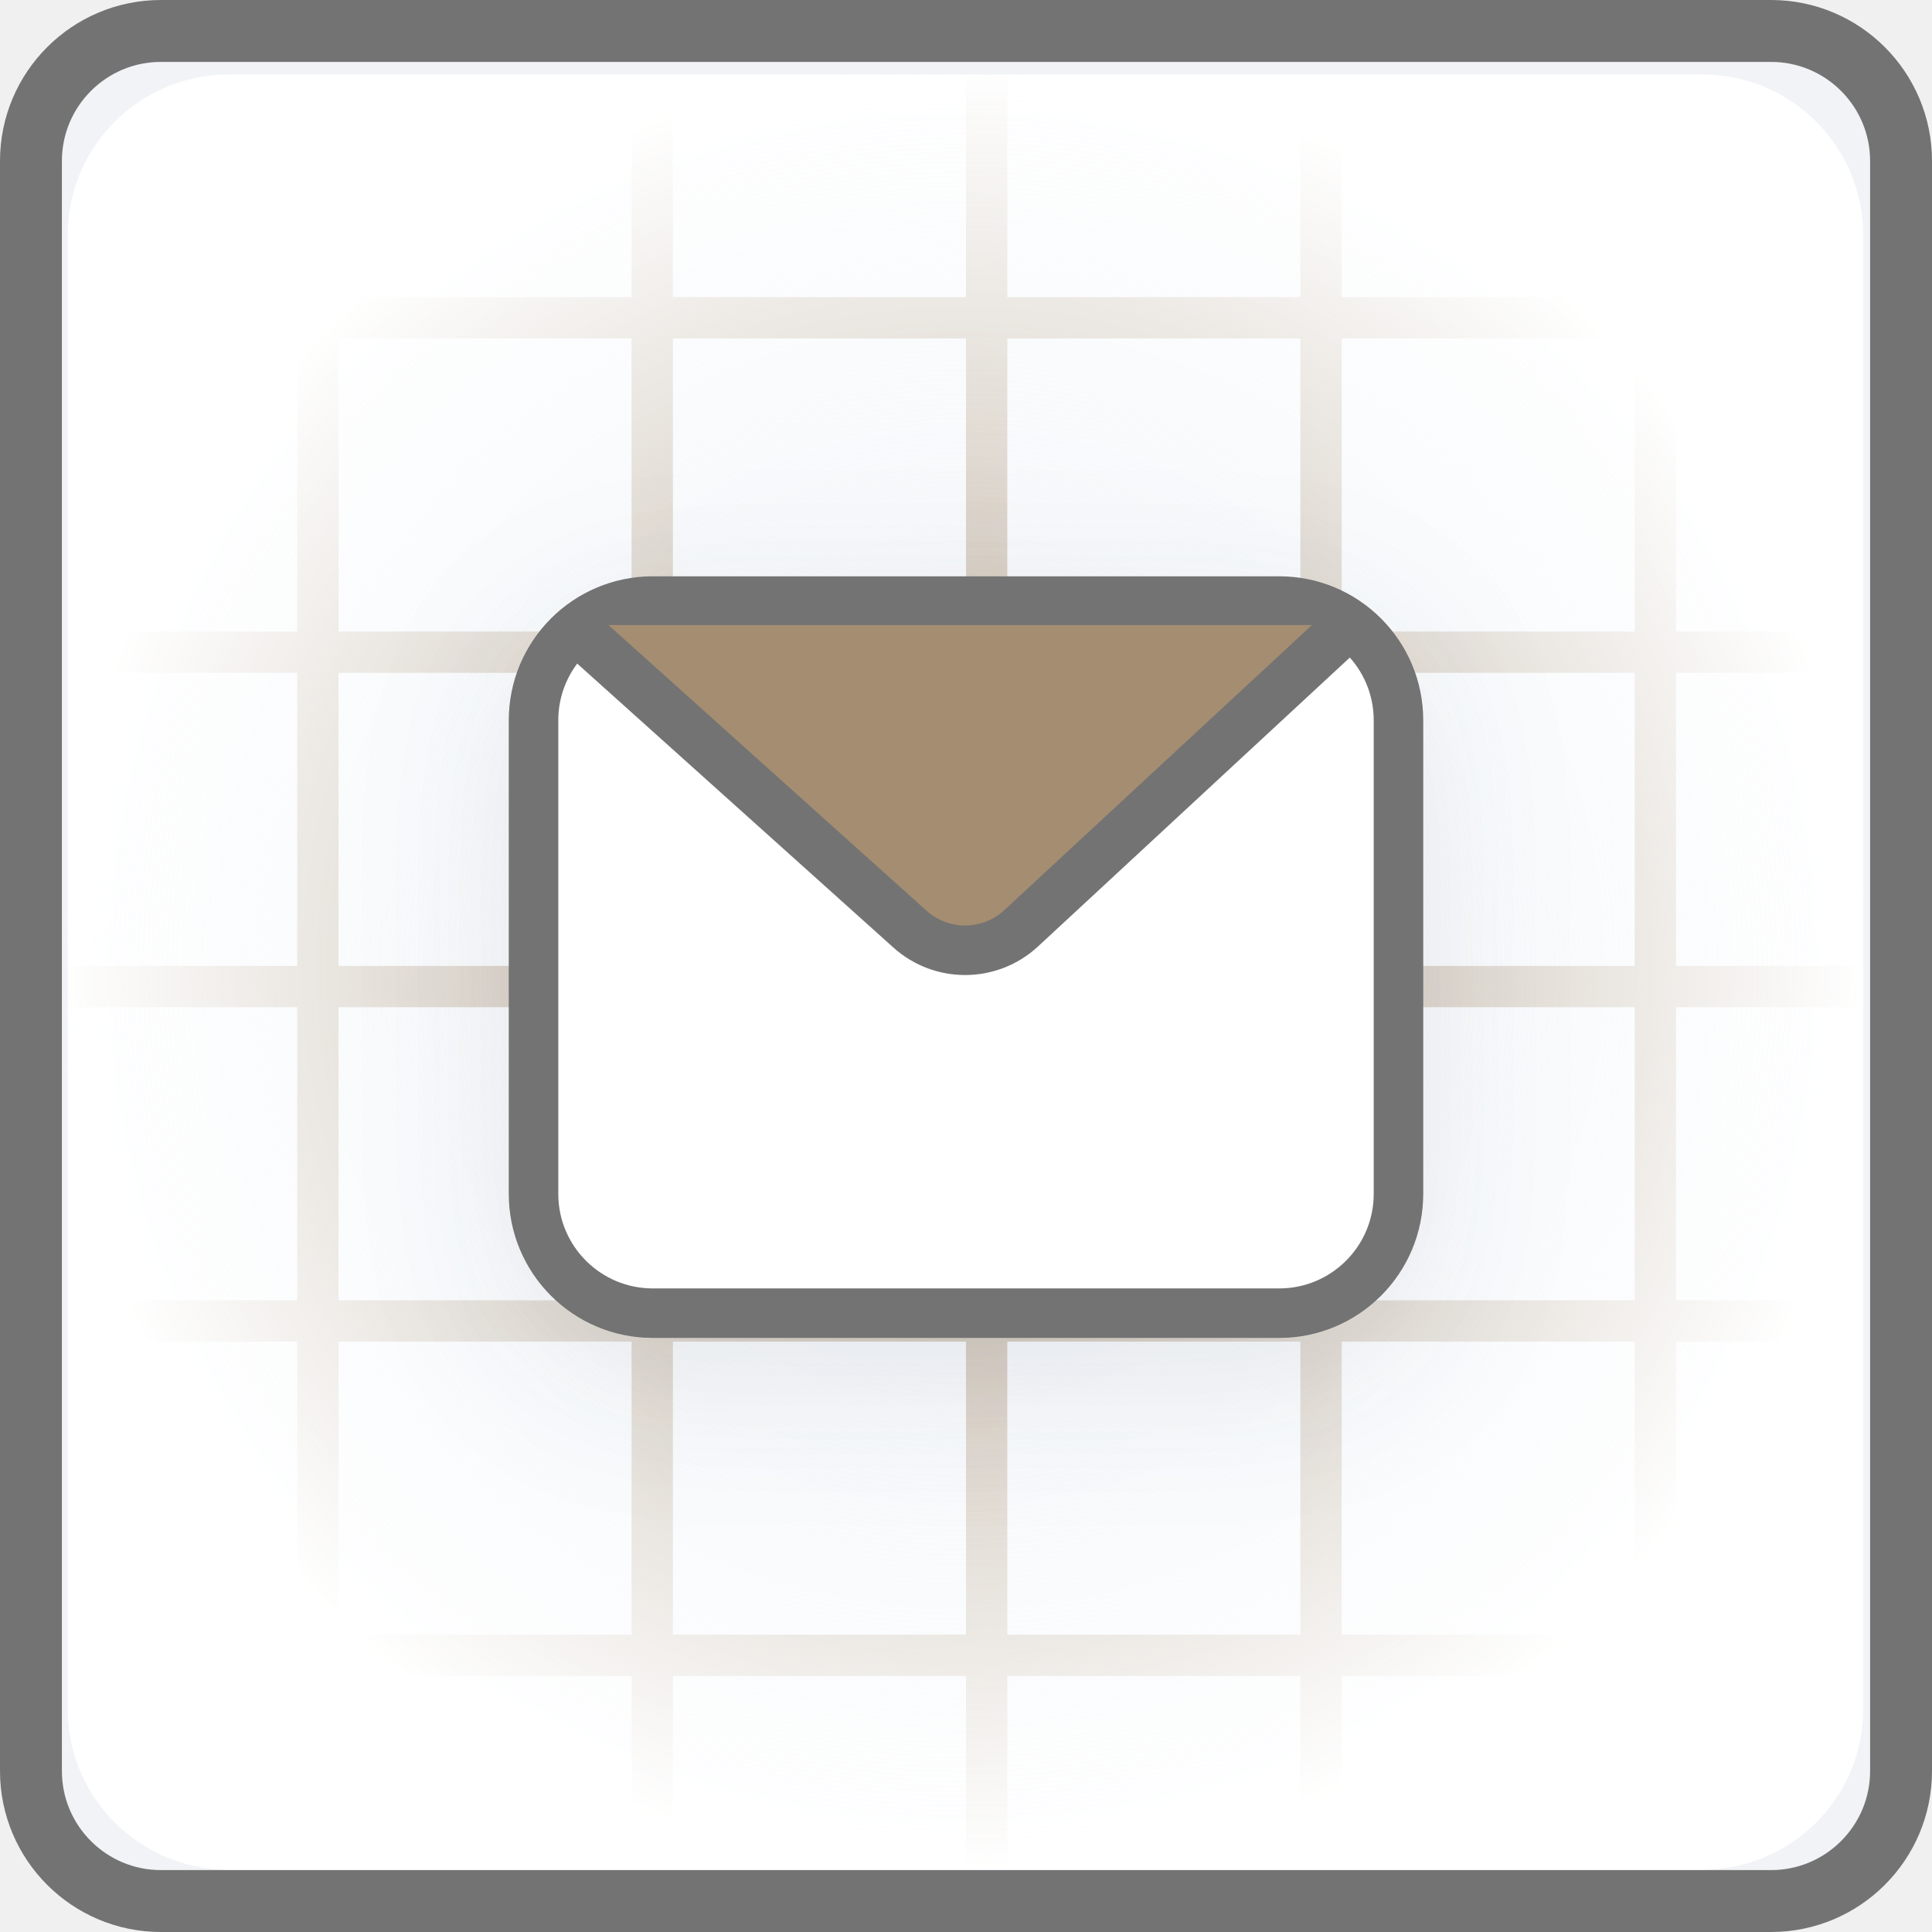
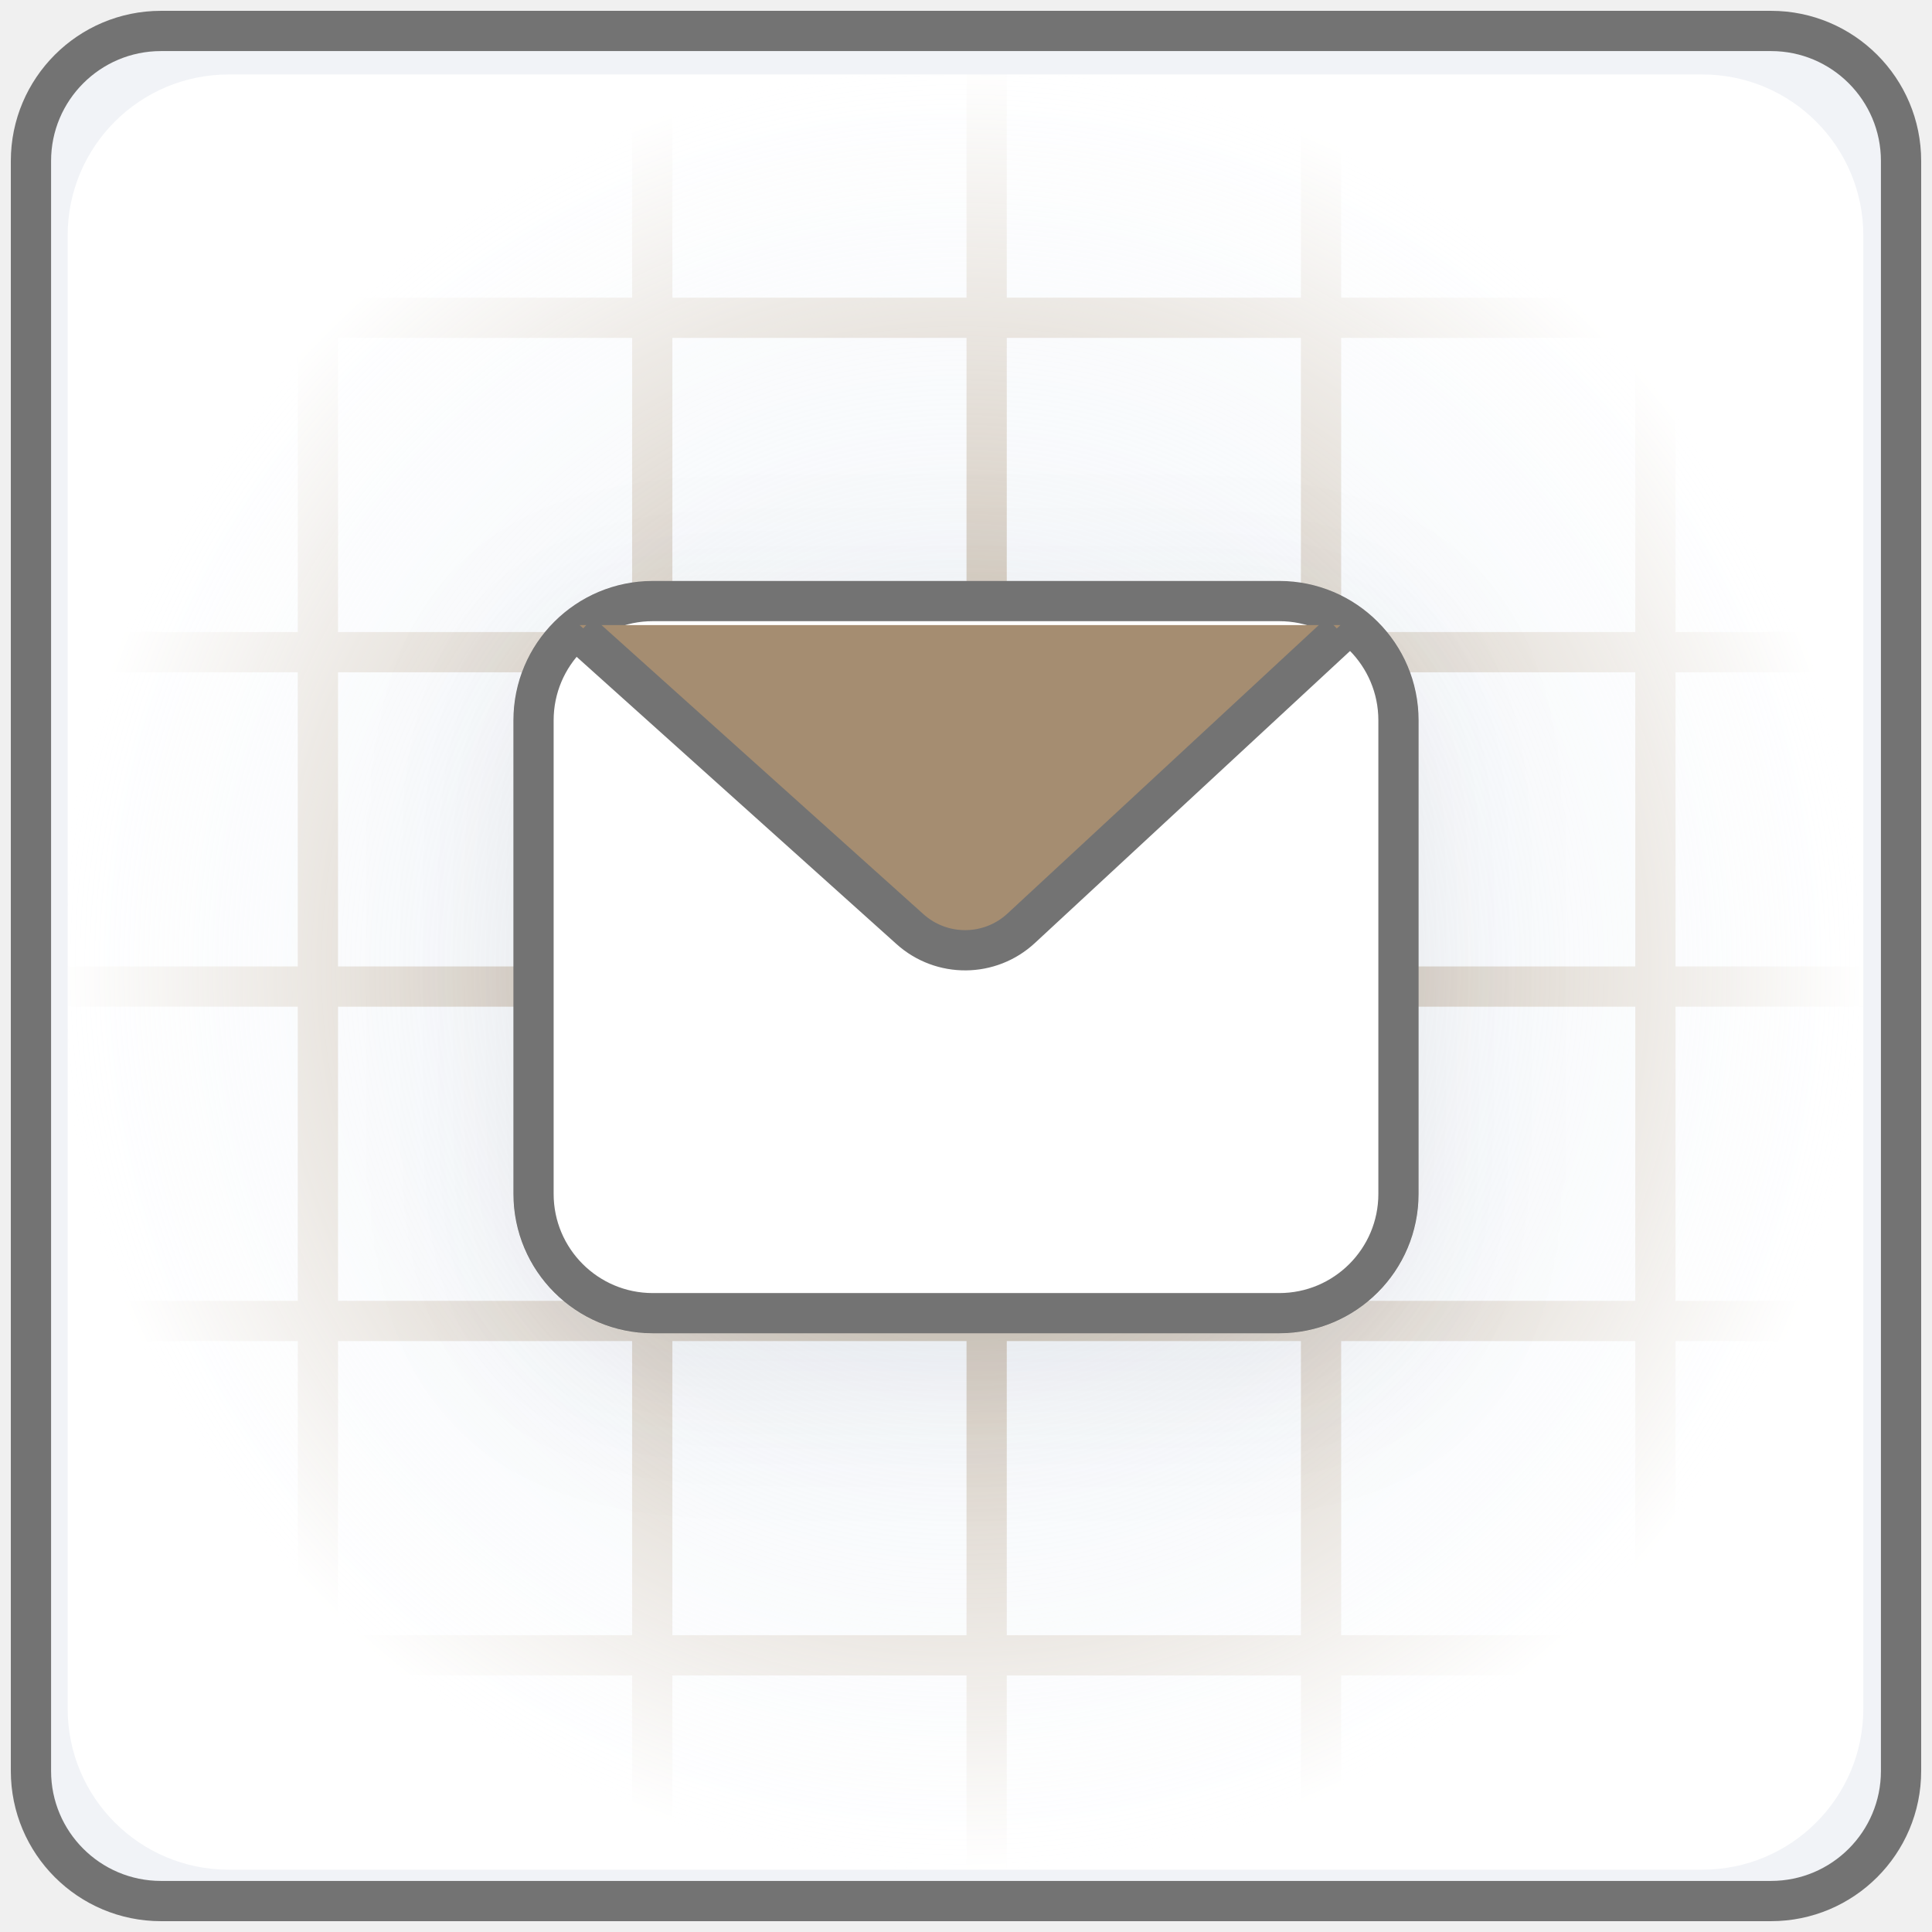
<svg xmlns="http://www.w3.org/2000/svg" width="48" height="48" viewBox="0 0 48 48" fill="none">
-   <rect x="0.769" y="0.769" width="46.462" height="46.462" rx="3.231" fill="#F1F3F7" stroke="#737373" stroke-width="1.538" />
+   <rect x="0.769" y="0.769" width="46.462" height="46.462" rx="3.231" fill="#F1F3F7" stroke="#737373" strokeWidth="1.538" />
  <mask id="mask0_9_354" style="mask-type:alpha" maskUnits="userSpaceOnUse" x="1" y="1" width="46" height="46">
    <rect x="1.681" y="1.85" width="44.613" height="44.602" rx="4" fill="#E3EFFF" />
  </mask>
  <g mask="url(#mask0_9_354)">
-     <line x1="32.821" y1="-2.24161e-08" x2="32.821" y2="50.048" stroke="#A58D71" stroke-width="1.026" />
-     <line x1="41.128" y1="-2.24161e-08" x2="41.128" y2="50.048" stroke="#A58D71" stroke-width="1.026" />
-     <line x1="24.513" y1="-2.24161e-08" x2="24.513" y2="50.048" stroke="#A58D71" stroke-width="1.026" />
-     <line x1="7.898" y1="-2.24161e-08" x2="7.898" y2="50.048" stroke="#A58D71" stroke-width="1.026" />
-     <line x1="16.205" y1="-2.24161e-08" x2="16.205" y2="50.048" stroke="#A58D71" stroke-width="1.026" />
-     <line x1="-1.024" y1="16.203" x2="49.024" y2="16.203" stroke="#A58D71" stroke-width="1.026" />
-     <line x1="-1.024" y1="7.895" x2="49.024" y2="7.895" stroke="#A58D71" stroke-width="1.026" />
-     <line x1="-1.024" y1="24.511" x2="49.024" y2="24.511" stroke="#A58D71" stroke-width="1.026" />
-     <line x1="-1.024" y1="41.126" x2="49.024" y2="41.126" stroke="#A58D71" stroke-width="1.026" />
-     <line x1="-1.024" y1="32.819" x2="49.024" y2="32.819" stroke="#A58D71" stroke-width="1.026" />
+     <line x1="32.821" y1="-2.24161e-08" x2="32.821" y2="50.048" stroke="#A58D71" strokeWidth="1.026" />
+     <line x1="41.128" y1="-2.24161e-08" x2="41.128" y2="50.048" stroke="#A58D71" strokeWidth="1.026" />
+     <line x1="24.513" y1="-2.24161e-08" x2="24.513" y2="50.048" stroke="#A58D71" strokeWidth="1.026" />
+     <line x1="7.898" y1="-2.24161e-08" x2="7.898" y2="50.048" stroke="#A58D71" strokeWidth="1.026" />
+     <line x1="16.205" y1="-2.24161e-08" x2="16.205" y2="50.048" stroke="#A58D71" strokeWidth="1.026" />
+     <line x1="-1.024" y1="16.203" x2="49.024" y2="16.203" stroke="#A58D71" strokeWidth="1.026" />
+     <line x1="-1.024" y1="7.895" x2="49.024" y2="7.895" stroke="#A58D71" strokeWidth="1.026" />
+     <line x1="-1.024" y1="24.511" x2="49.024" y2="24.511" stroke="#A58D71" strokeWidth="1.026" />
+     <line x1="-1.024" y1="41.126" x2="49.024" y2="41.126" stroke="#A58D71" strokeWidth="1.026" />
+     <line x1="-1.024" y1="32.819" x2="49.024" y2="32.819" stroke="#A58D71" strokeWidth="1.026" />
    <rect x="1.412" y="1.535" width="45.002" height="44.992" rx="2" fill="url(#paint0_radial_9_354)" />
  </g>
  <g filter="url(#filter0_d_9_354)">
-     <path d="M13.255 17.897C13.255 16.26 14.582 14.933 16.219 14.933H31.781C33.418 14.933 34.745 16.26 34.745 17.897V29.662C34.745 31.299 33.418 32.626 31.781 32.626H16.219C14.582 32.626 13.255 31.299 13.255 29.662L13.255 17.897Z" fill="white" stroke="#737373" stroke-width="1.231" stroke-linecap="round" stroke-linejoin="round" />
+     <path d="M13.255 17.897C13.255 16.26 14.582 14.933 16.219 14.933H31.781C33.418 14.933 34.745 16.26 34.745 17.897V29.662C34.745 31.299 33.418 32.626 31.781 32.626H16.219C14.582 32.626 13.255 31.299 13.255 29.662L13.255 17.897Z" fill="white" stroke="#737373" strokeWidth="1.231" strokeLinecap="round" strokeLinejoin="round" />
    <path d="M14.4 15.53L22.608 22.901C23.396 23.609 24.595 23.6 25.372 22.879L33.303 15.53" fill="#A58D71" />
-     <path d="M14.4 15.713L22.608 23.084C23.396 23.792 24.595 23.783 25.372 23.062L33.303 15.713" stroke="#737373" stroke-width="1.231" stroke-linecap="round" stroke-linejoin="round" />
+     <path d="M14.4 15.713L22.608 23.084C23.396 23.792 24.595 23.783 25.372 23.062L33.303 15.713" stroke="#737373" strokeWidth="1.231" strokeLinecap="round" strokeLinejoin="round" />
  </g>
  <defs>
    <filter id="filter0_d_9_354" x="8.639" y="11.317" width="30.722" height="26.924" filterUnits="userSpaceOnUse" color-interpolation-filters="sRGB">
      <feFlood flood-opacity="0" result="BackgroundImageFix" />
      <feColorMatrix in="SourceAlpha" type="matrix" values="0 0 0 0 0 0 0 0 0 0 0 0 0 0 0 0 0 0 127 0" result="hardAlpha" />
      <feOffset dy="1" />
      <feGaussianBlur stdDeviation="2" />
      <feComposite in2="hardAlpha" operator="out" />
      <feColorMatrix type="matrix" values="0 0 0 0 0.097 0 0 0 0 0.128 0 0 0 0 0.237 0 0 0 0.08 0" />
      <feBlend mode="normal" in2="BackgroundImageFix" result="effect1_dropShadow_9_354" />
      <feBlend mode="normal" in="SourceGraphic" in2="effect1_dropShadow_9_354" result="shape" />
    </filter>
    <radialGradient id="paint0_radial_9_354" cx="0" cy="0" r="1" gradientUnits="userSpaceOnUse" gradientTransform="translate(23.9133 24.0305) rotate(90) scale(22.4958 22.5012)">
      <stop stop-color="#F6FAFD" stop-opacity="0.28" />
      <stop offset="1" stop-color="white" />
    </radialGradient>
  </defs>
</svg>
